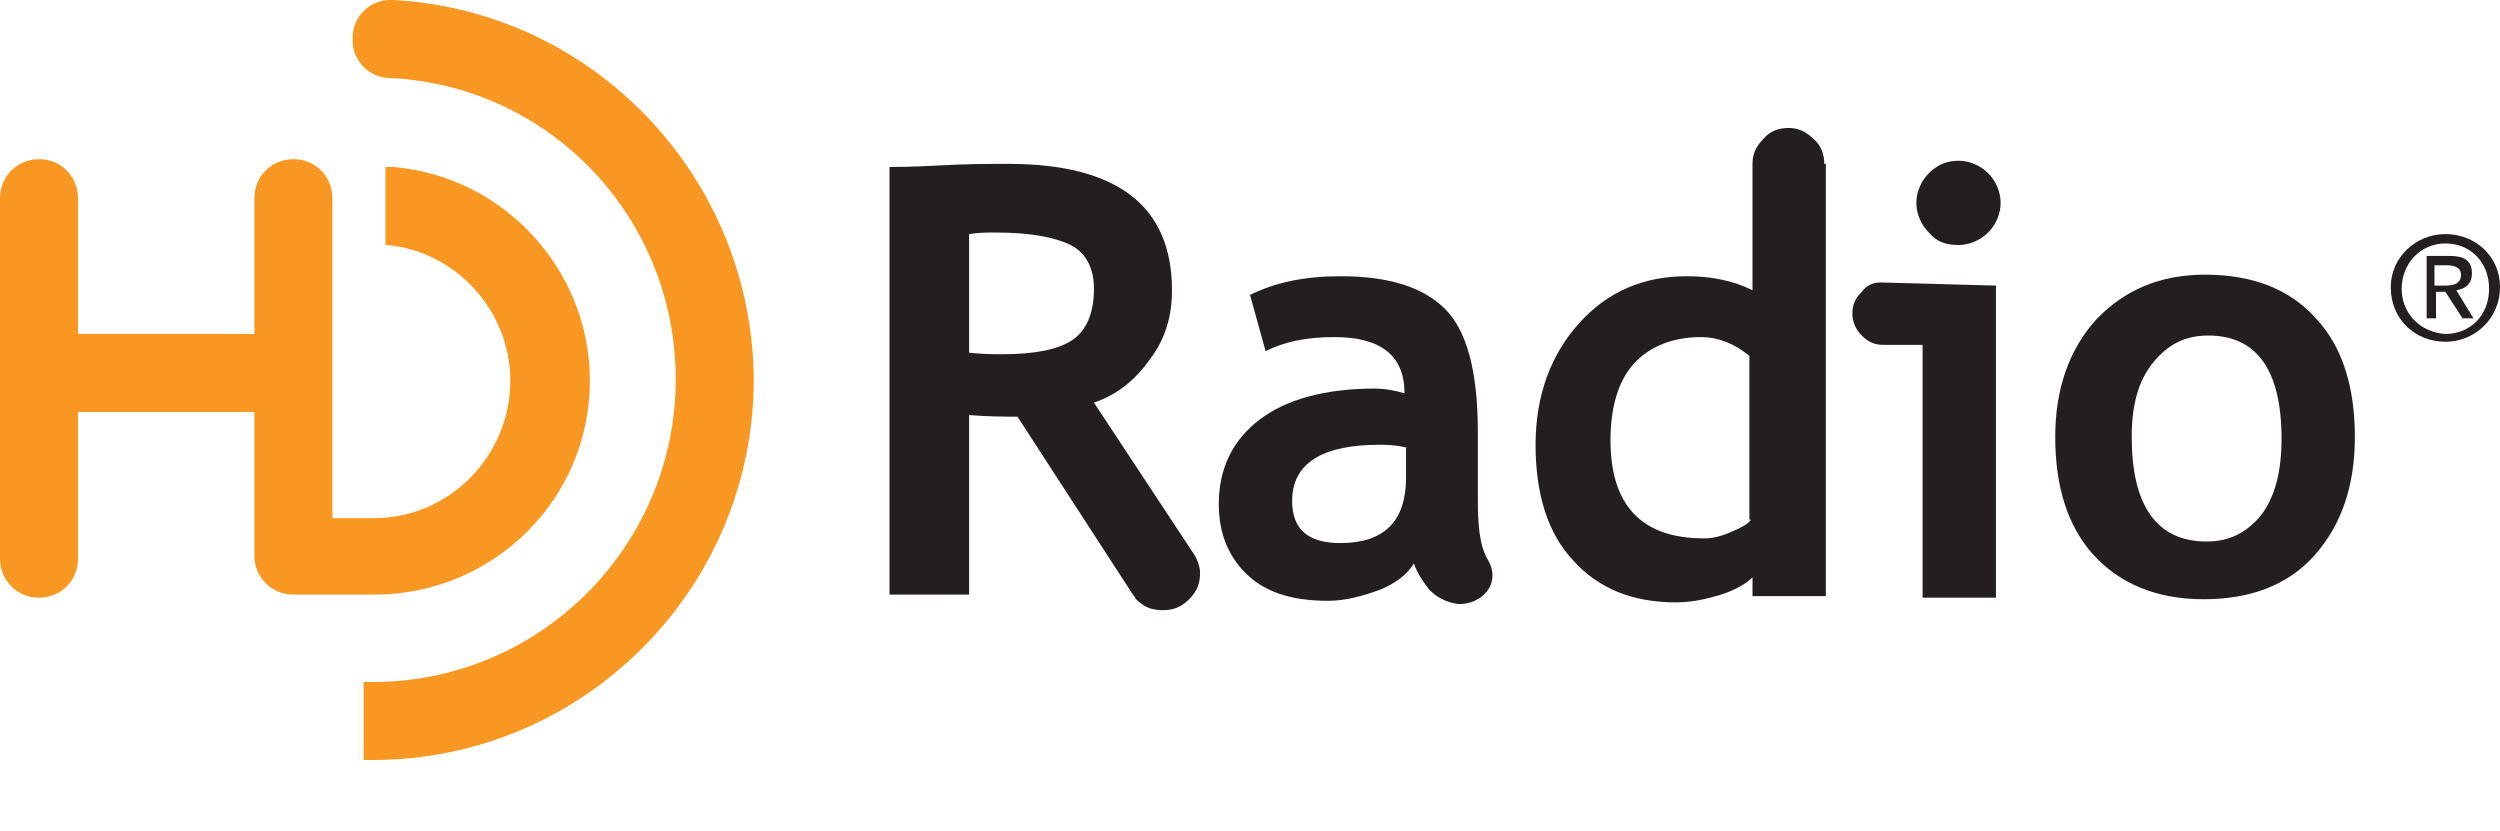
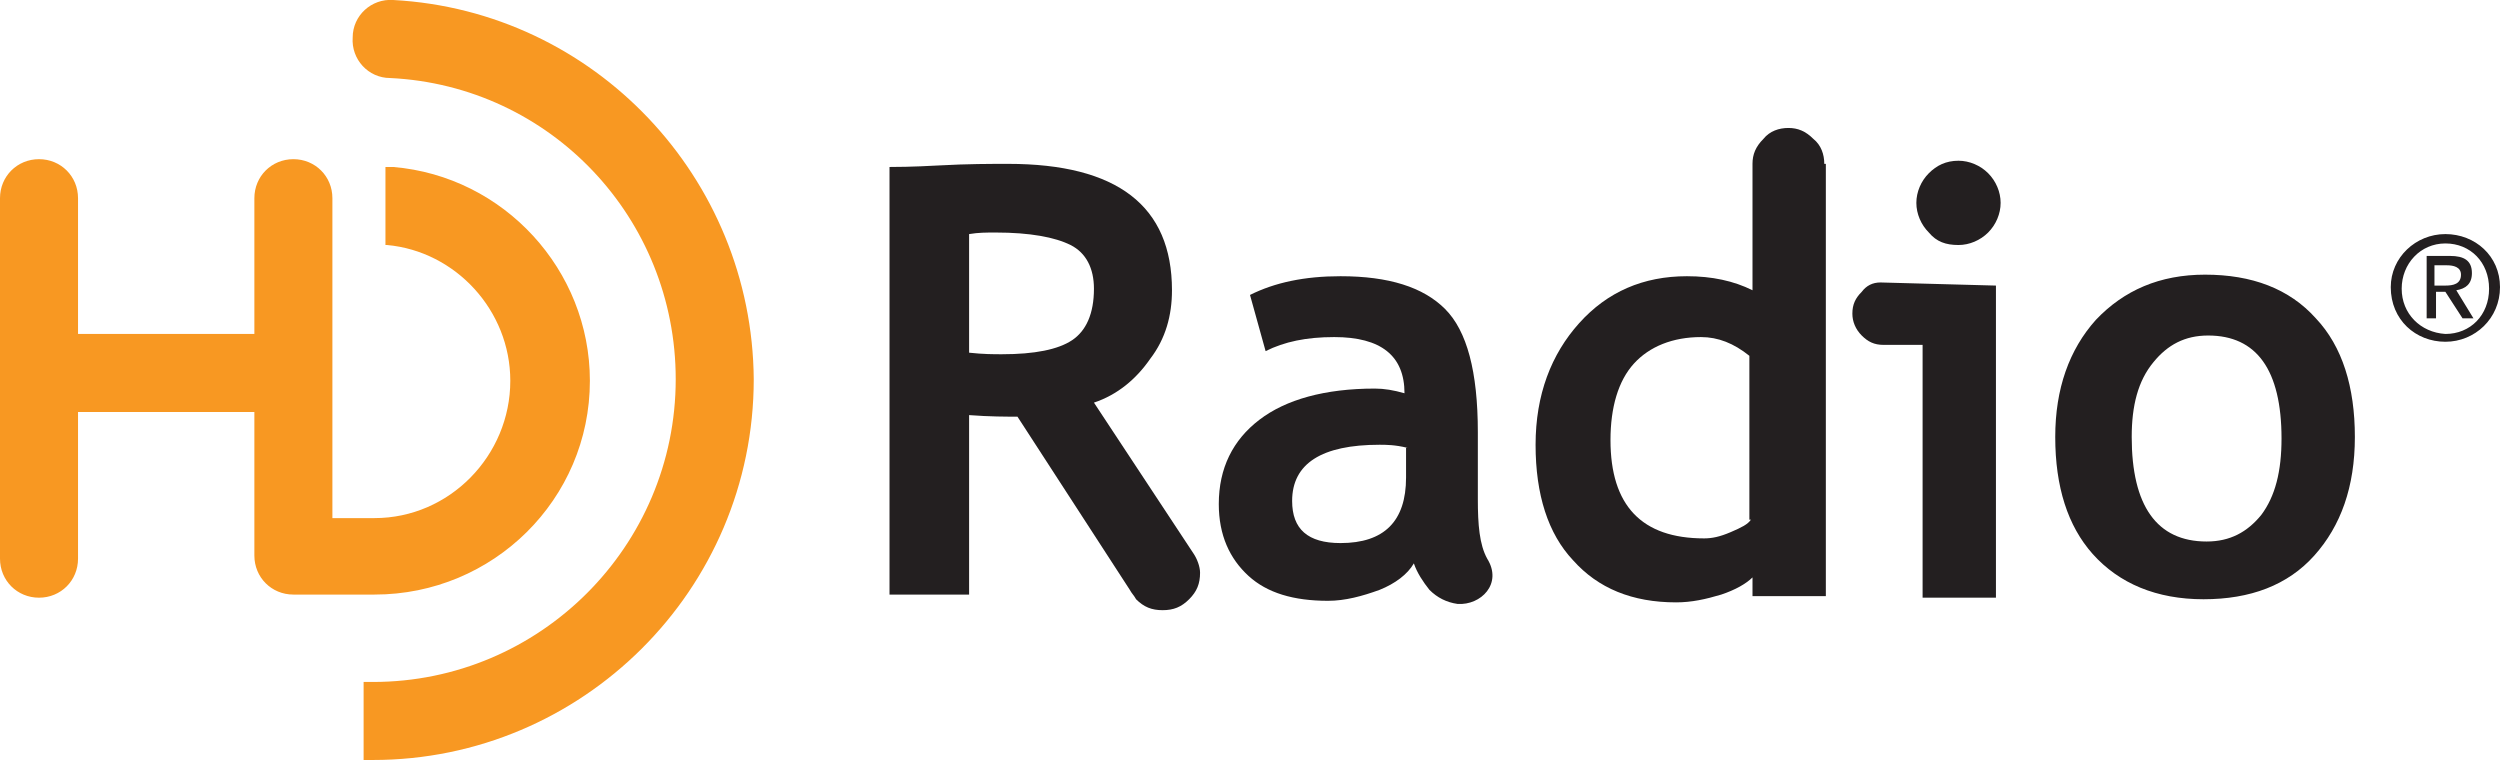
- <svg xmlns="http://www.w3.org/2000/svg" version="1.1" id="Layer_1" x="0px" y="0px" viewBox="0 0 160.2 53.2" style="enable-background:new 0 0 160.2 53.2;" xml:space="preserve">
+ <svg xmlns="http://www.w3.org/2000/svg" version="1.1" id="Layer_1" x="0px" y="0px" viewBox="0 0 160.2 48.7" style="enable-background:new 0 0 160.2 53.2;">
  <style type="text/css">
        .st0{fill:#231F20;}
        .st1{fill:#F89822;}
- </style>
+     </style>
  <g>
-     <path class="st0" d="M90.6,36.1c-0.4,0.7-1.2,1.3-2.2,1.7c-1.1,0.4-2.2,0.7-3.3,0.7c-2.2,0-3.9-0.5-5.1-1.6                 c-1.2-1.1-1.9-2.6-1.9-4.6c0-2.3,0.9-4.1,2.6-5.4c1.7-1.3,4.2-2,7.4-2c0.6,0,1.2,0.1,1.9,0.3c0-2.4-1.5-3.6-4.5-3.6                 c-1.8,0-3.2,0.3-4.4,0.9l-1-3.6c1.6-0.8,3.5-1.2,5.8-1.2c3.1,0,5.3,0.7,6.7,2.1c1.4,1.4,2.1,4,2.1,7.9V32c0,1.6,0.1,2.9,0.6,3.8                 c1,1.6-0.4,3-1.9,2.9c-0.7-0.1-1.3-0.4-1.8-0.9C91.2,37.3,90.8,36.7,90.6,36.1z M90.2,28.7c-0.8-0.2-1.4-0.2-1.8-0.2                 c-3.7,0-5.6,1.2-5.6,3.6c0,1.8,1,2.7,3.1,2.7c2.8,0,4.2-1.4,4.2-4.2V28.7z" />
-     <path class="st0" d="M131.7,28c0-3.1,0.9-5.6,2.6-7.5c1.8-1.9,4.1-2.9,7-2.9c3,0,5.4,0.9,7.1,2.8c1.7,1.8,2.5,4.4,2.5,7.6                 c0,3.2-0.9,5.7-2.6,7.6c-1.7,1.9-4.1,2.8-7.1,2.8c-3,0-5.4-1-7.1-2.9C132.5,33.7,131.7,31.2,131.7,28z M136.6,28                 c0,4.4,1.6,6.7,4.8,6.7c1.5,0,2.6-0.6,3.5-1.7c0.9-1.2,1.3-2.8,1.3-4.9c0-4.4-1.6-6.6-4.7-6.6c-1.5,0-2.6,0.6-3.5,1.7                 C137,24.4,136.6,26,136.6,28z" />
+     <path class="st0" d="M90.6,36.1c-0.4,0.7-1.2,1.3-2.2,1.7c-1.1,0.4-2.2,0.7-3.3,0.7c-2.2,0-3.9-0.5-5.1-1.6 c-1.2-1.1-1.9-2.6-1.9-4.6c0-2.3,0.9-4.1,2.6-5.4c1.7-1.3,4.2-2,7.4-2c0.6,0,1.2,0.1,1.9,0.3c0-2.4-1.5-3.6-4.5-3.6 c-1.8,0-3.2,0.3-4.4,0.9l-1-3.6c1.6-0.8,3.5-1.2,5.8-1.2c3.1,0,5.3,0.7,6.7,2.1c1.4,1.4,2.1,4,2.1,7.9V32c0,1.6,0.1,2.9,0.6,3.8 c1,1.6-0.4,3-1.9,2.9c-0.7-0.1-1.3-0.4-1.8-0.9C91.2,37.3,90.8,36.7,90.6,36.1z M90.2,28.7c-0.8-0.2-1.4-0.2-1.8-0.2 c-3.7,0-5.6,1.2-5.6,3.6c0,1.8,1,2.7,3.1,2.7c2.8,0,4.2-1.4,4.2-4.2V28.7z" />
+     <path class="st0" d="M131.7,28c0-3.1,0.9-5.6,2.6-7.5c1.8-1.9,4.1-2.9,7-2.9c3,0,5.4,0.9,7.1,2.8c1.7,1.8,2.5,4.4,2.5,7.6 c0,3.2-0.9,5.7-2.6,7.6c-1.7,1.9-4.1,2.8-7.1,2.8c-3,0-5.4-1-7.1-2.9C132.5,33.7,131.7,31.2,131.7,28z M136.6,28 c0,4.4,1.6,6.7,4.8,6.7c1.5,0,2.6-0.6,3.5-1.7c0.9-1.2,1.3-2.8,1.3-4.9c0-4.4-1.6-6.6-4.7-6.6c-1.5,0-2.6,0.6-3.5,1.7 C137,24.4,136.6,26,136.6,28z" />
    <g>
-       <path class="st0" d="M125.5,15.7c0.7,0,1.4-0.3,1.9-0.8c0.5-0.5,0.8-1.2,0.8-1.9s-0.3-1.4-0.8-1.9c-0.5-0.5-1.2-0.8-1.9-0.8                         c-0.8,0-1.4,0.3-1.9,0.8c-0.5,0.5-0.8,1.2-0.8,1.9s0.3,1.4,0.8,1.9C124.1,15.5,124.7,15.7,125.5,15.7z" />
-       <path class="st0" d="M120.5,18.1c-0.5,0-0.9,0.2-1.2,0.6c-0.4,0.4-0.6,0.8-0.6,1.4c0,0.5,0.2,1,0.6,1.4c0.4,0.4,0.8,0.6,1.4,0.6                         c0.1,0,0.1,0,0.2,0h2.3v16.2h4.7v-20L120.5,18.1L120.5,18.1z" />
+       <path class="st0" d="M125.5,15.7c0.7,0,1.4-0.3,1.9-0.8c0.5-0.5,0.8-1.2,0.8-1.9s-0.3-1.4-0.8-1.9c-0.5-0.5-1.2-0.8-1.9-0.8 c-0.8,0-1.4,0.3-1.9,0.8c-0.5,0.5-0.8,1.2-0.8,1.9s0.3,1.4,0.8,1.9C124.1,15.5,124.7,15.7,125.5,15.7z" />
+       <path class="st0" d="M120.5,18.1c-0.5,0-0.9,0.2-1.2,0.6c-0.4,0.4-0.6,0.8-0.6,1.4c0,0.5,0.2,1,0.6,1.4c0.4,0.4,0.8,0.6,1.4,0.6 c0.1,0,0.1,0,0.2,0h2.3v16.2h4.7v-20L120.5,18.1L120.5,18.1z" />
    </g>
-     <path class="st0" d="M116.9,10.5c0-0.6-0.2-1.2-0.7-1.6c-0.5-0.5-1-0.7-1.6-0.7c-0.6,0-1.2,0.2-1.6,0.7c-0.5,0.5-0.7,1-0.7,1.6                 c0,0,0,0.1,0,0.1h0v8c-1.2-0.6-2.6-0.9-4.2-0.9c-2.8,0-5.1,1-6.9,3c-1.8,2-2.8,4.6-2.8,7.8c0,3.2,0.8,5.7,2.4,7.4                 c1.6,1.8,3.8,2.7,6.6,2.7c1,0,1.9-0.2,2.9-0.5c0.9-0.3,1.6-0.7,2-1.1v1.2h4.7V10.5C116.9,10.5,116.9,10.5,116.9,10.5z M112.2,33.3                 c-0.2,0.3-0.6,0.5-1.3,0.8c-0.7,0.3-1.2,0.4-1.7,0.4c-4,0-6-2.1-6-6.3c0-2.1,0.5-3.8,1.5-4.9c1-1.1,2.5-1.7,4.3-1.7                 c1.1,0,2.1,0.4,3.1,1.2V33.3z" />
-     <path class="st0" d="M76.5,35.5L76.5,35.5l-6.4-9.7c1.5-0.5,2.7-1.5,3.6-2.8c1-1.3,1.4-2.8,1.4-4.4c0-5.4-3.5-8.1-10.5-8.1                 c-1.1,0-2.6,0-4.4,0.1c-1.8,0.1-2.9,0.1-3.2,0.1v27.4h5.1V26.6c1.3,0.1,2.4,0.1,3.1,0.1l7.2,11.1c0.1,0.2,0.3,0.4,0.4,0.6                 c0.5,0.5,1,0.7,1.7,0.7c0.7,0,1.2-0.2,1.7-0.7c0.5-0.5,0.7-1,0.7-1.7C76.9,36.3,76.7,35.8,76.5,35.5z M68.7,21.8                 c-0.9,0.6-2.4,0.9-4.5,0.9c-0.5,0-1.2,0-2.1-0.1v-7.6c0.6-0.1,1.1-0.1,1.7-0.1c2.2,0,3.8,0.3,4.8,0.8c1,0.5,1.5,1.5,1.5,2.8                 C70.1,20.1,69.6,21.2,68.7,21.8z" />
+     <path class="st0" d="M116.9,10.5c0-0.6-0.2-1.2-0.7-1.6c-0.5-0.5-1-0.7-1.6-0.7c-0.6,0-1.2,0.2-1.6,0.7c-0.5,0.5-0.7,1-0.7,1.6 c0,0,0,0.1,0,0.1h0v8c-1.2-0.6-2.6-0.9-4.2-0.9c-2.8,0-5.1,1-6.9,3c-1.8,2-2.8,4.6-2.8,7.8c0,3.2,0.8,5.7,2.4,7.4 c1.6,1.8,3.8,2.7,6.6,2.7c1,0,1.9-0.2,2.9-0.5c0.9-0.3,1.6-0.7,2-1.1v1.2h4.7V10.5C116.9,10.5,116.9,10.5,116.9,10.5z M112.2,33.3 c-0.2,0.3-0.6,0.5-1.3,0.8c-0.7,0.3-1.2,0.4-1.7,0.4c-4,0-6-2.1-6-6.3c0-2.1,0.5-3.8,1.5-4.9c1-1.1,2.5-1.7,4.3-1.7 c1.1,0,2.1,0.4,3.1,1.2V33.3z" />
+     <path class="st0" d="M76.5,35.5L76.5,35.5l-6.4-9.7c1.5-0.5,2.7-1.5,3.6-2.8c1-1.3,1.4-2.8,1.4-4.4c0-5.4-3.5-8.1-10.5-8.1 c-1.1,0-2.6,0-4.4,0.1c-1.8,0.1-2.9,0.1-3.2,0.1v27.4h5.1V26.6c1.3,0.1,2.4,0.1,3.1,0.1l7.2,11.1c0.1,0.2,0.3,0.4,0.4,0.6 c0.5,0.5,1,0.7,1.7,0.7c0.7,0,1.2-0.2,1.7-0.7c0.5-0.5,0.7-1,0.7-1.7C76.9,36.3,76.7,35.8,76.5,35.5z M68.7,21.8 c-0.9,0.6-2.4,0.9-4.5,0.9c-0.5,0-1.2,0-2.1-0.1v-7.6c0.6-0.1,1.1-0.1,1.7-0.1c2.2,0,3.8,0.3,4.8,0.8c1,0.5,1.5,1.5,1.5,2.8 C70.1,20.1,69.6,21.2,68.7,21.8z" />
    <g>
-       <path class="st1" d="M37.8,24.4c0-7.1-5.5-13.1-12.6-13.7c-0.1,0-0.1,0-0.2,0h-0.3v5c0,0,0.1,0,0.1,0c4.4,0.4,7.9,4.2,7.9,8.7                         c0,4.8-3.9,8.8-8.7,8.8h-2.7V12.7c0-1.4-1.1-2.5-2.5-2.5c-1.4,0-2.5,1.1-2.5,2.5v8.7H5v-8.7c0-1.4-1.1-2.5-2.5-2.5                         c-1.4,0-2.5,1.1-2.5,2.5v23.1c0,1.4,1.1,2.5,2.5,2.5c1.4,0,2.5-1.1,2.5-2.5v-9.4h11.3v9.2c0,1.4,1.1,2.5,2.5,2.5                         c0.2,0,0.3,0,0.4,0H24C31.6,38.1,37.8,32,37.8,24.4z" />
-       <path class="st1" d="M25.2,0c-1.4-0.1-2.6,1-2.6,2.4c-0.1,1.4,1,2.6,2.4,2.6c10.3,0.5,18.3,9,18.3,19.3c0,10.7-8.7,19.4-19.4,19.4                         h-0.6v5h0.6c13.4,0,24.4-10.9,24.4-24.4C48.2,11.4,38.1,0.7,25.2,0z" />
+       <path class="st1" d="M37.8,24.4c0-7.1-5.5-13.1-12.6-13.7c-0.1,0-0.1,0-0.2,0h-0.3v5c0,0,0.1,0,0.1,0c4.4,0.4,7.9,4.2,7.9,8.7 c0,4.8-3.9,8.8-8.7,8.8h-2.7V12.7c0-1.4-1.1-2.5-2.5-2.5c-1.4,0-2.5,1.1-2.5,2.5v8.7H5v-8.7c0-1.4-1.1-2.5-2.5-2.5 c-1.4,0-2.5,1.1-2.5,2.5v23.1c0,1.4,1.1,2.5,2.5,2.5c1.4,0,2.5-1.1,2.5-2.5v-9.4h11.3v9.2c0,1.4,1.1,2.5,2.5,2.5 c0.2,0,0.3,0,0.4,0H24C31.6,38.1,37.8,32,37.8,24.4z" />
+       <path class="st1" d="M25.2,0c-1.4-0.1-2.6,1-2.6,2.4c-0.1,1.4,1,2.6,2.4,2.6c10.3,0.5,18.3,9,18.3,19.3c0,10.7-8.7,19.4-19.4,19.4 h-0.6v5h0.6c13.4,0,24.4-10.9,24.4-24.4C48.2,11.4,38.1,0.7,25.2,0z" />
    </g>
-     <path class="st0" d="M153.9,18.5c0-1.6,1.2-2.9,2.8-2.9c1.6,0,2.8,1.2,2.8,2.9c0,1.7-1.2,2.9-2.8,2.9                 C155.1,21.3,153.9,20.1,153.9,18.5z M156.7,21.9c1.9,0,3.5-1.5,3.5-3.5c0-2-1.6-3.4-3.5-3.4c-1.9,0-3.5,1.5-3.5,3.4                 C153.2,20.5,154.8,21.9,156.7,21.9z M156,18.7h0.7l1.1,1.7h0.7l-1.1-1.8c0.6-0.1,1-0.4,1-1.1c0-0.8-0.5-1.1-1.4-1.1h-1.5v4h0.6                 V18.7z M156,18.2V17h0.8c0.4,0,0.9,0.1,0.9,0.6c0,0.6-0.5,0.7-1,0.7H156z" />
+     <path class="st0" d="M153.9,18.5c0-1.6,1.2-2.9,2.8-2.9c1.6,0,2.8,1.2,2.8,2.9c0,1.7-1.2,2.9-2.8,2.9 C155.1,21.3,153.9,20.1,153.9,18.5z M156.7,21.9c1.9,0,3.5-1.5,3.5-3.5c0-2-1.6-3.4-3.5-3.4c-1.9,0-3.5,1.5-3.5,3.4 C153.2,20.5,154.8,21.9,156.7,21.9z M156,18.7h0.7l1.1,1.7h0.7l-1.1-1.8c0.6-0.1,1-0.4,1-1.1c0-0.8-0.5-1.1-1.4-1.1h-1.5v4h0.6 V18.7z M156,18.2V17h0.8c0.4,0,0.9,0.1,0.9,0.6c0,0.6-0.5,0.7-1,0.7H156z" />
  </g>
</svg>
